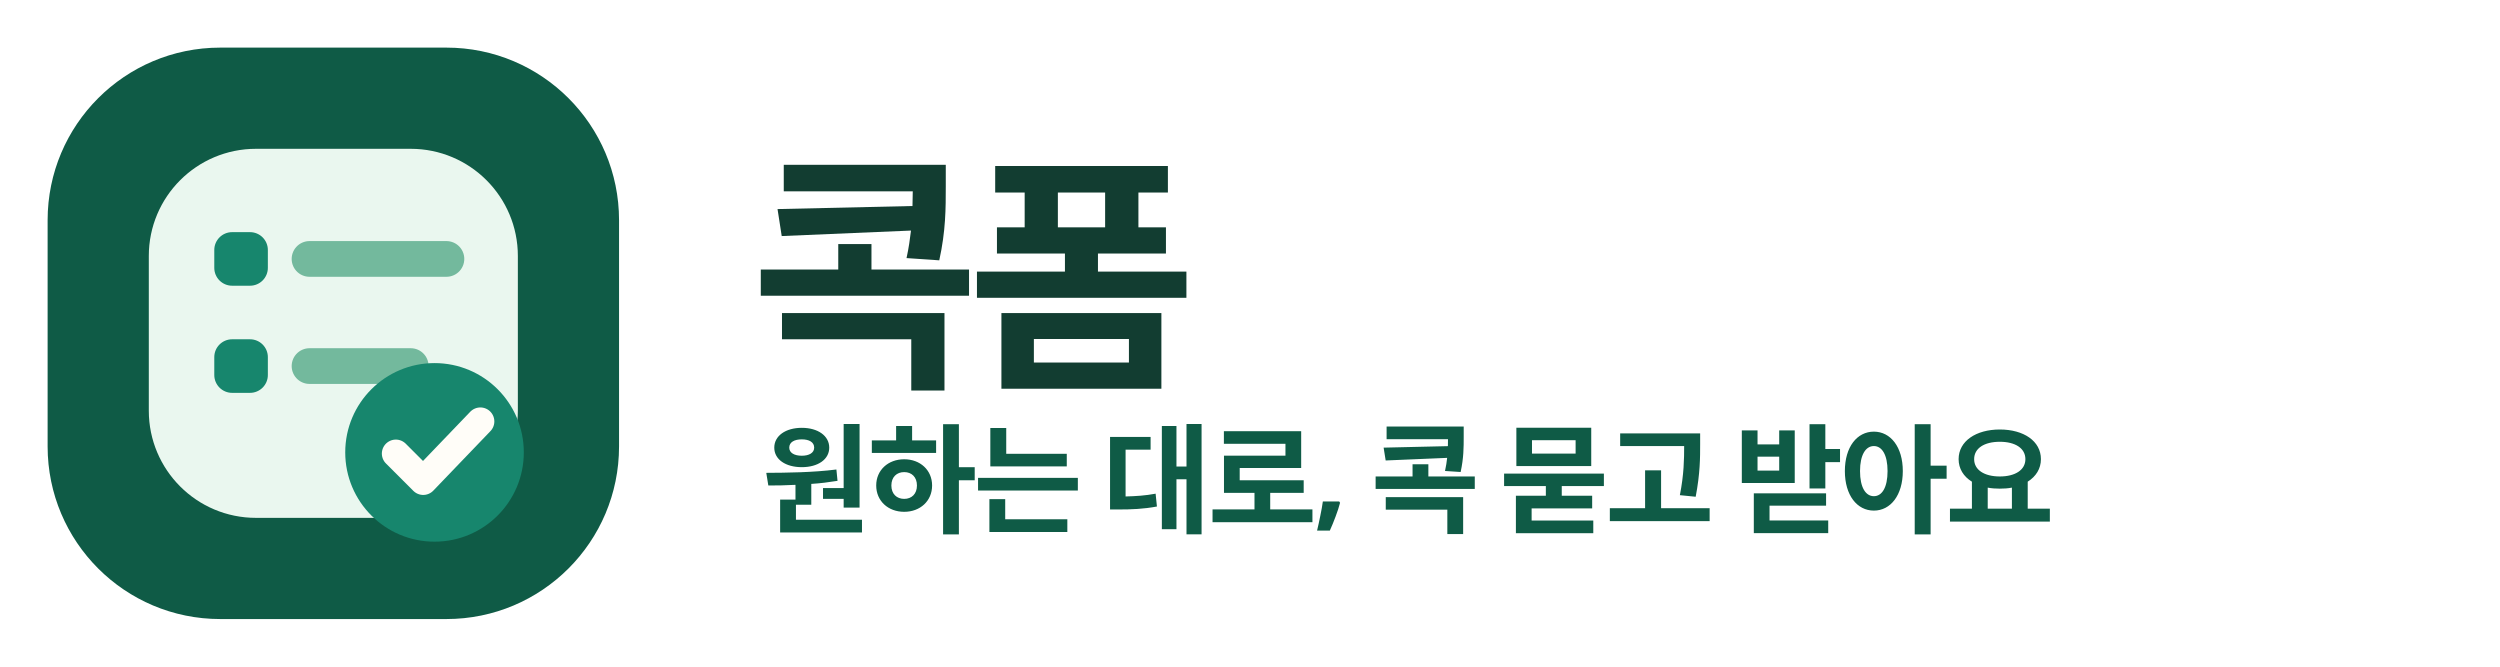
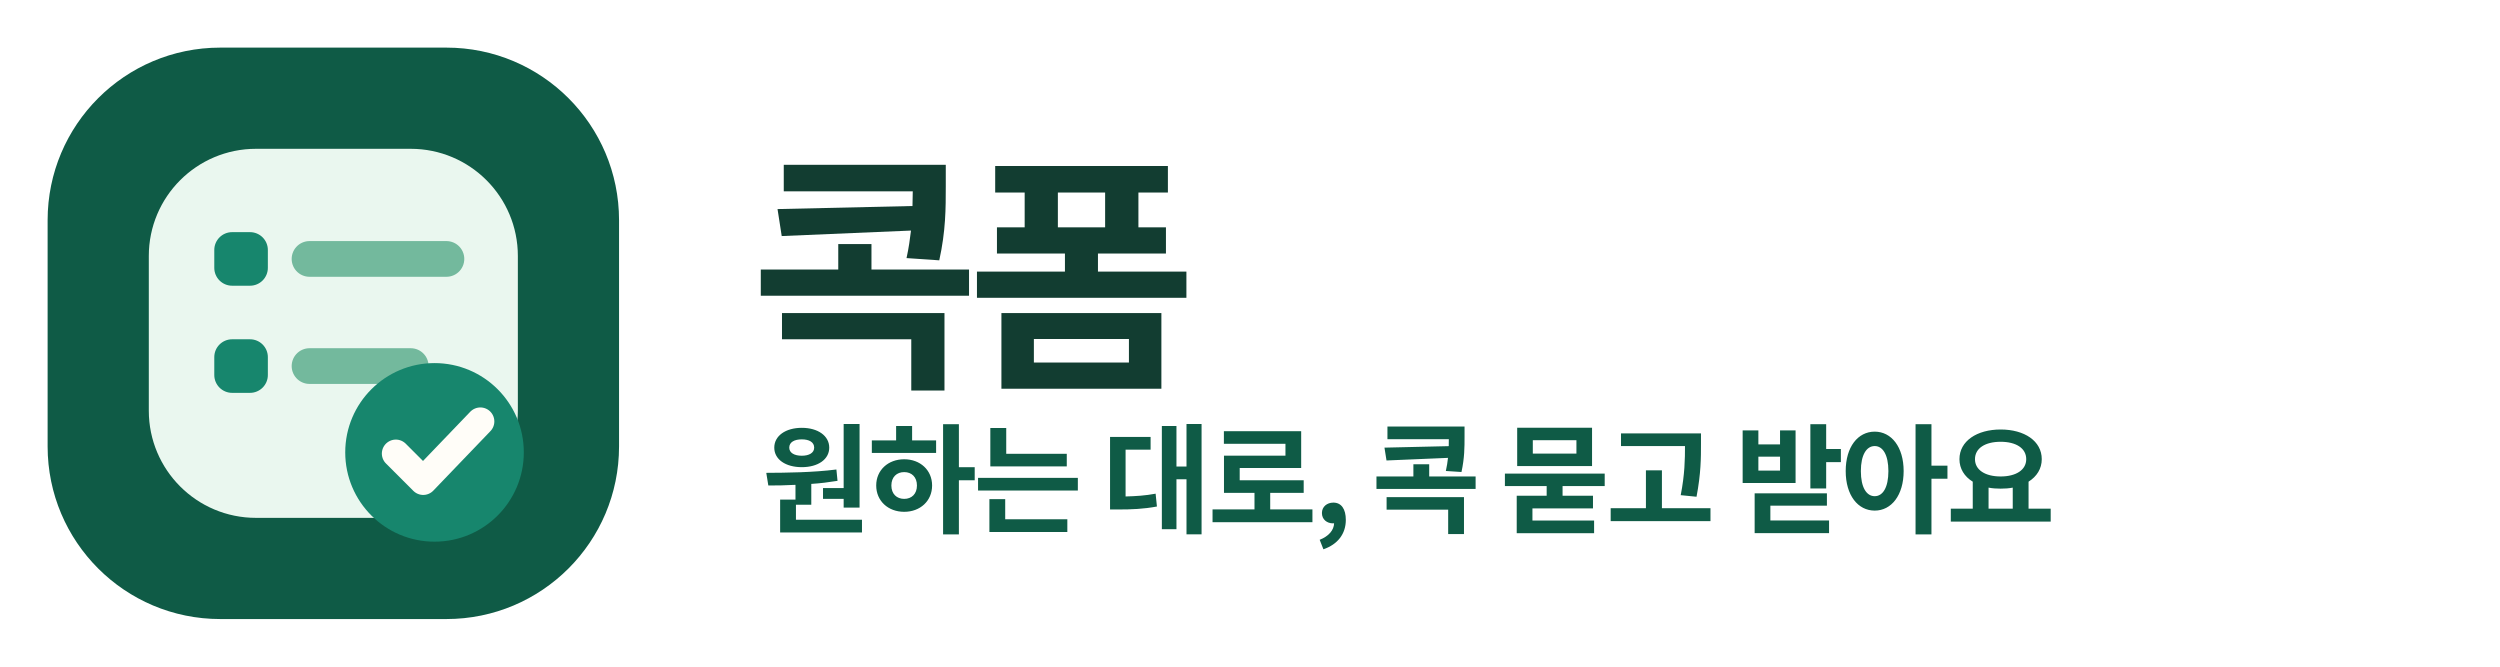
<svg xmlns="http://www.w3.org/2000/svg" width="420" height="112" viewBox="0 0 420 112" fill="none" role="img" aria-labelledby="title desc">
  <g id="symbol">
    <rect x="8" y="8" width="96" height="96" rx="29" fill="#0F5B46" />
    <rect x="25" y="25" width="62" height="62" rx="18" fill="#EAF7EF" />
    <rect x="36" y="39" width="9" height="9" rx="3" fill="#17866D" />
    <path d="M52 43.5H75" stroke="#73B99D" stroke-width="6" stroke-linecap="round" />
    <rect x="36" y="57" width="9" height="9" rx="3" fill="#17866D" />
    <path d="M52 61.5H69" stroke="#73B99D" stroke-width="6" stroke-linecap="round" />
    <circle cx="73" cy="76" r="15" fill="#17866D" />
    <path d="M66.5 76.2L71.1 80.8L80.7 70.8" stroke="#FFFDF8" stroke-width="4.7" stroke-linecap="round" stroke-linejoin="round" />
  </g>
  <g id="wordmark">
-     <text x="126" y="62" font-family="Pretendard, Noto Sans KR, Apple SD Gothic Neo, sans-serif" font-size="42" font-weight="800" letter-spacing="-2.2" fill="#123D31">콕폼</text>
-     <text x="128" y="88" font-family="Pretendard, Noto Sans KR, Apple SD Gothic Neo, sans-serif" font-size="20" font-weight="900" letter-spacing="-0.65" fill="#0F5B46">원하는 대로, 콕 묻고 받아요</text>
+     <text x="126" y="62" font-family="Pretendard, Noto Sans CJK KR, Noto Sans KR, Apple SD Gothic Neo, sans-serif" font-size="42" font-weight="800" letter-spacing="-2.2" fill="#123D31">콕폼</text>
+     <text x="128" y="88" font-family="Pretendard, Noto Sans CJK KR, Noto Sans KR, Apple SD Gothic Neo, sans-serif" font-size="20" font-weight="900" letter-spacing="-0.65" fill="#0F5B46">원하는 대로, 콕 묻고 받아요</text>
  </g>
</svg>
